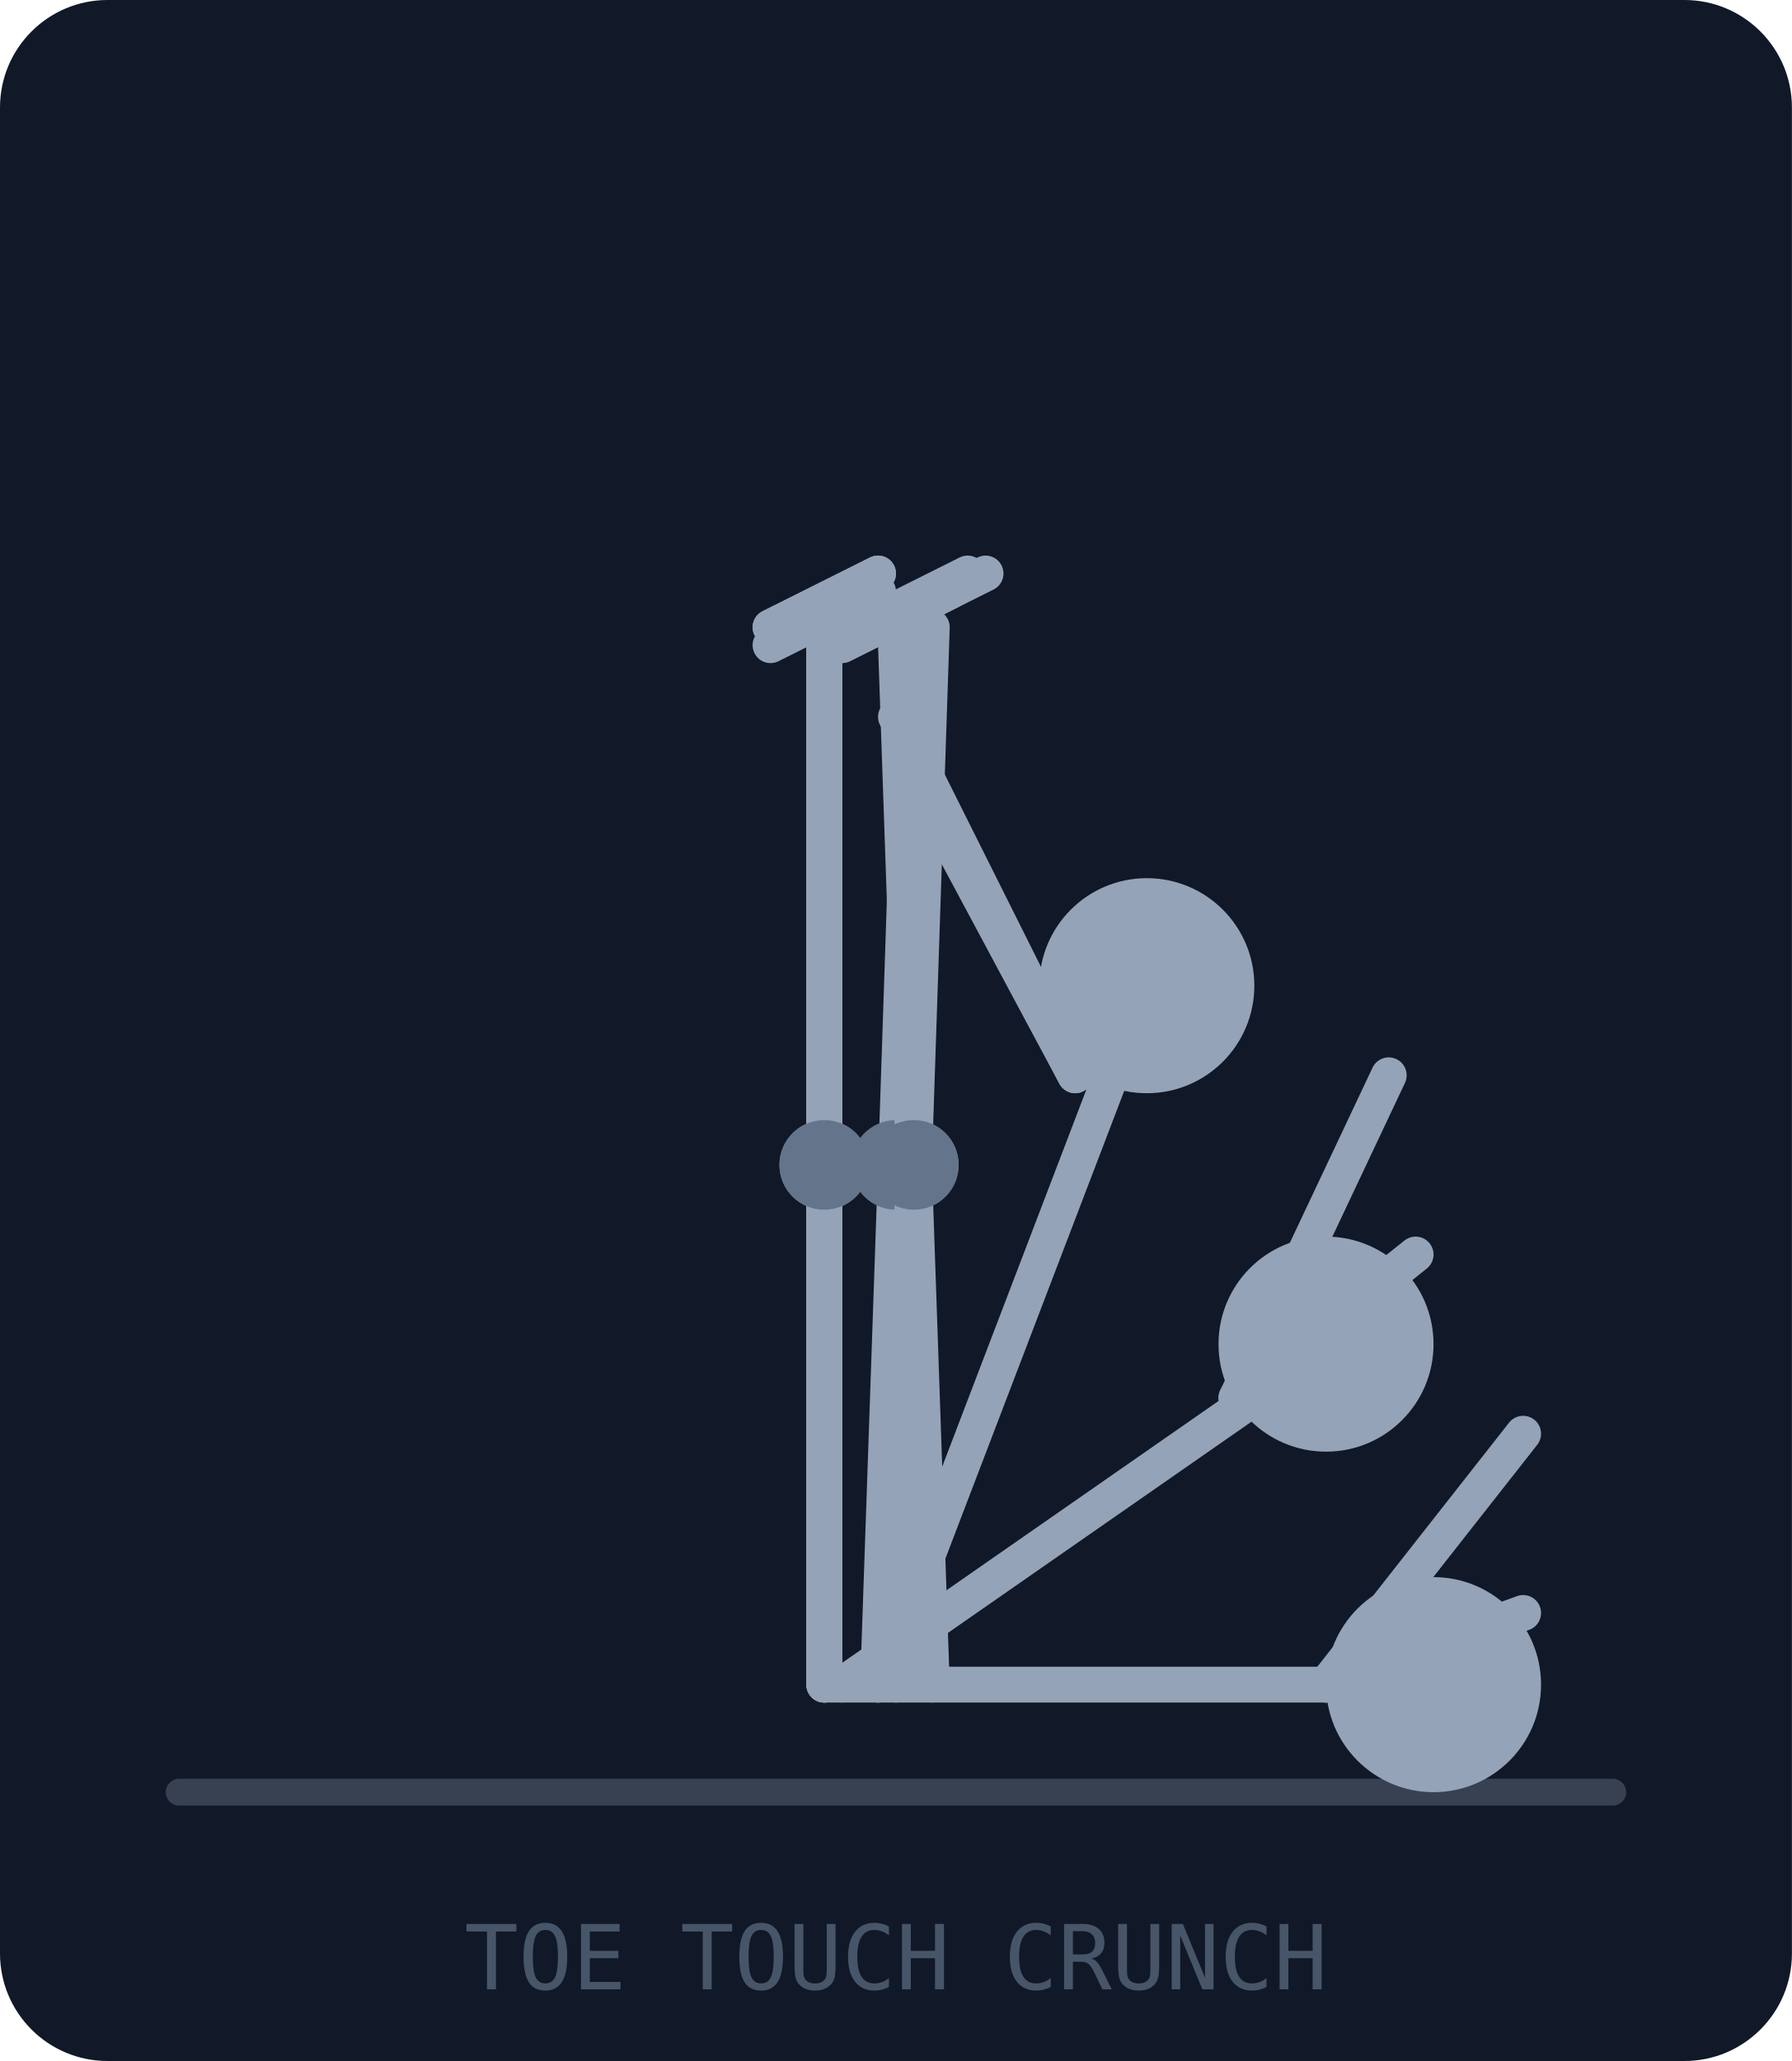
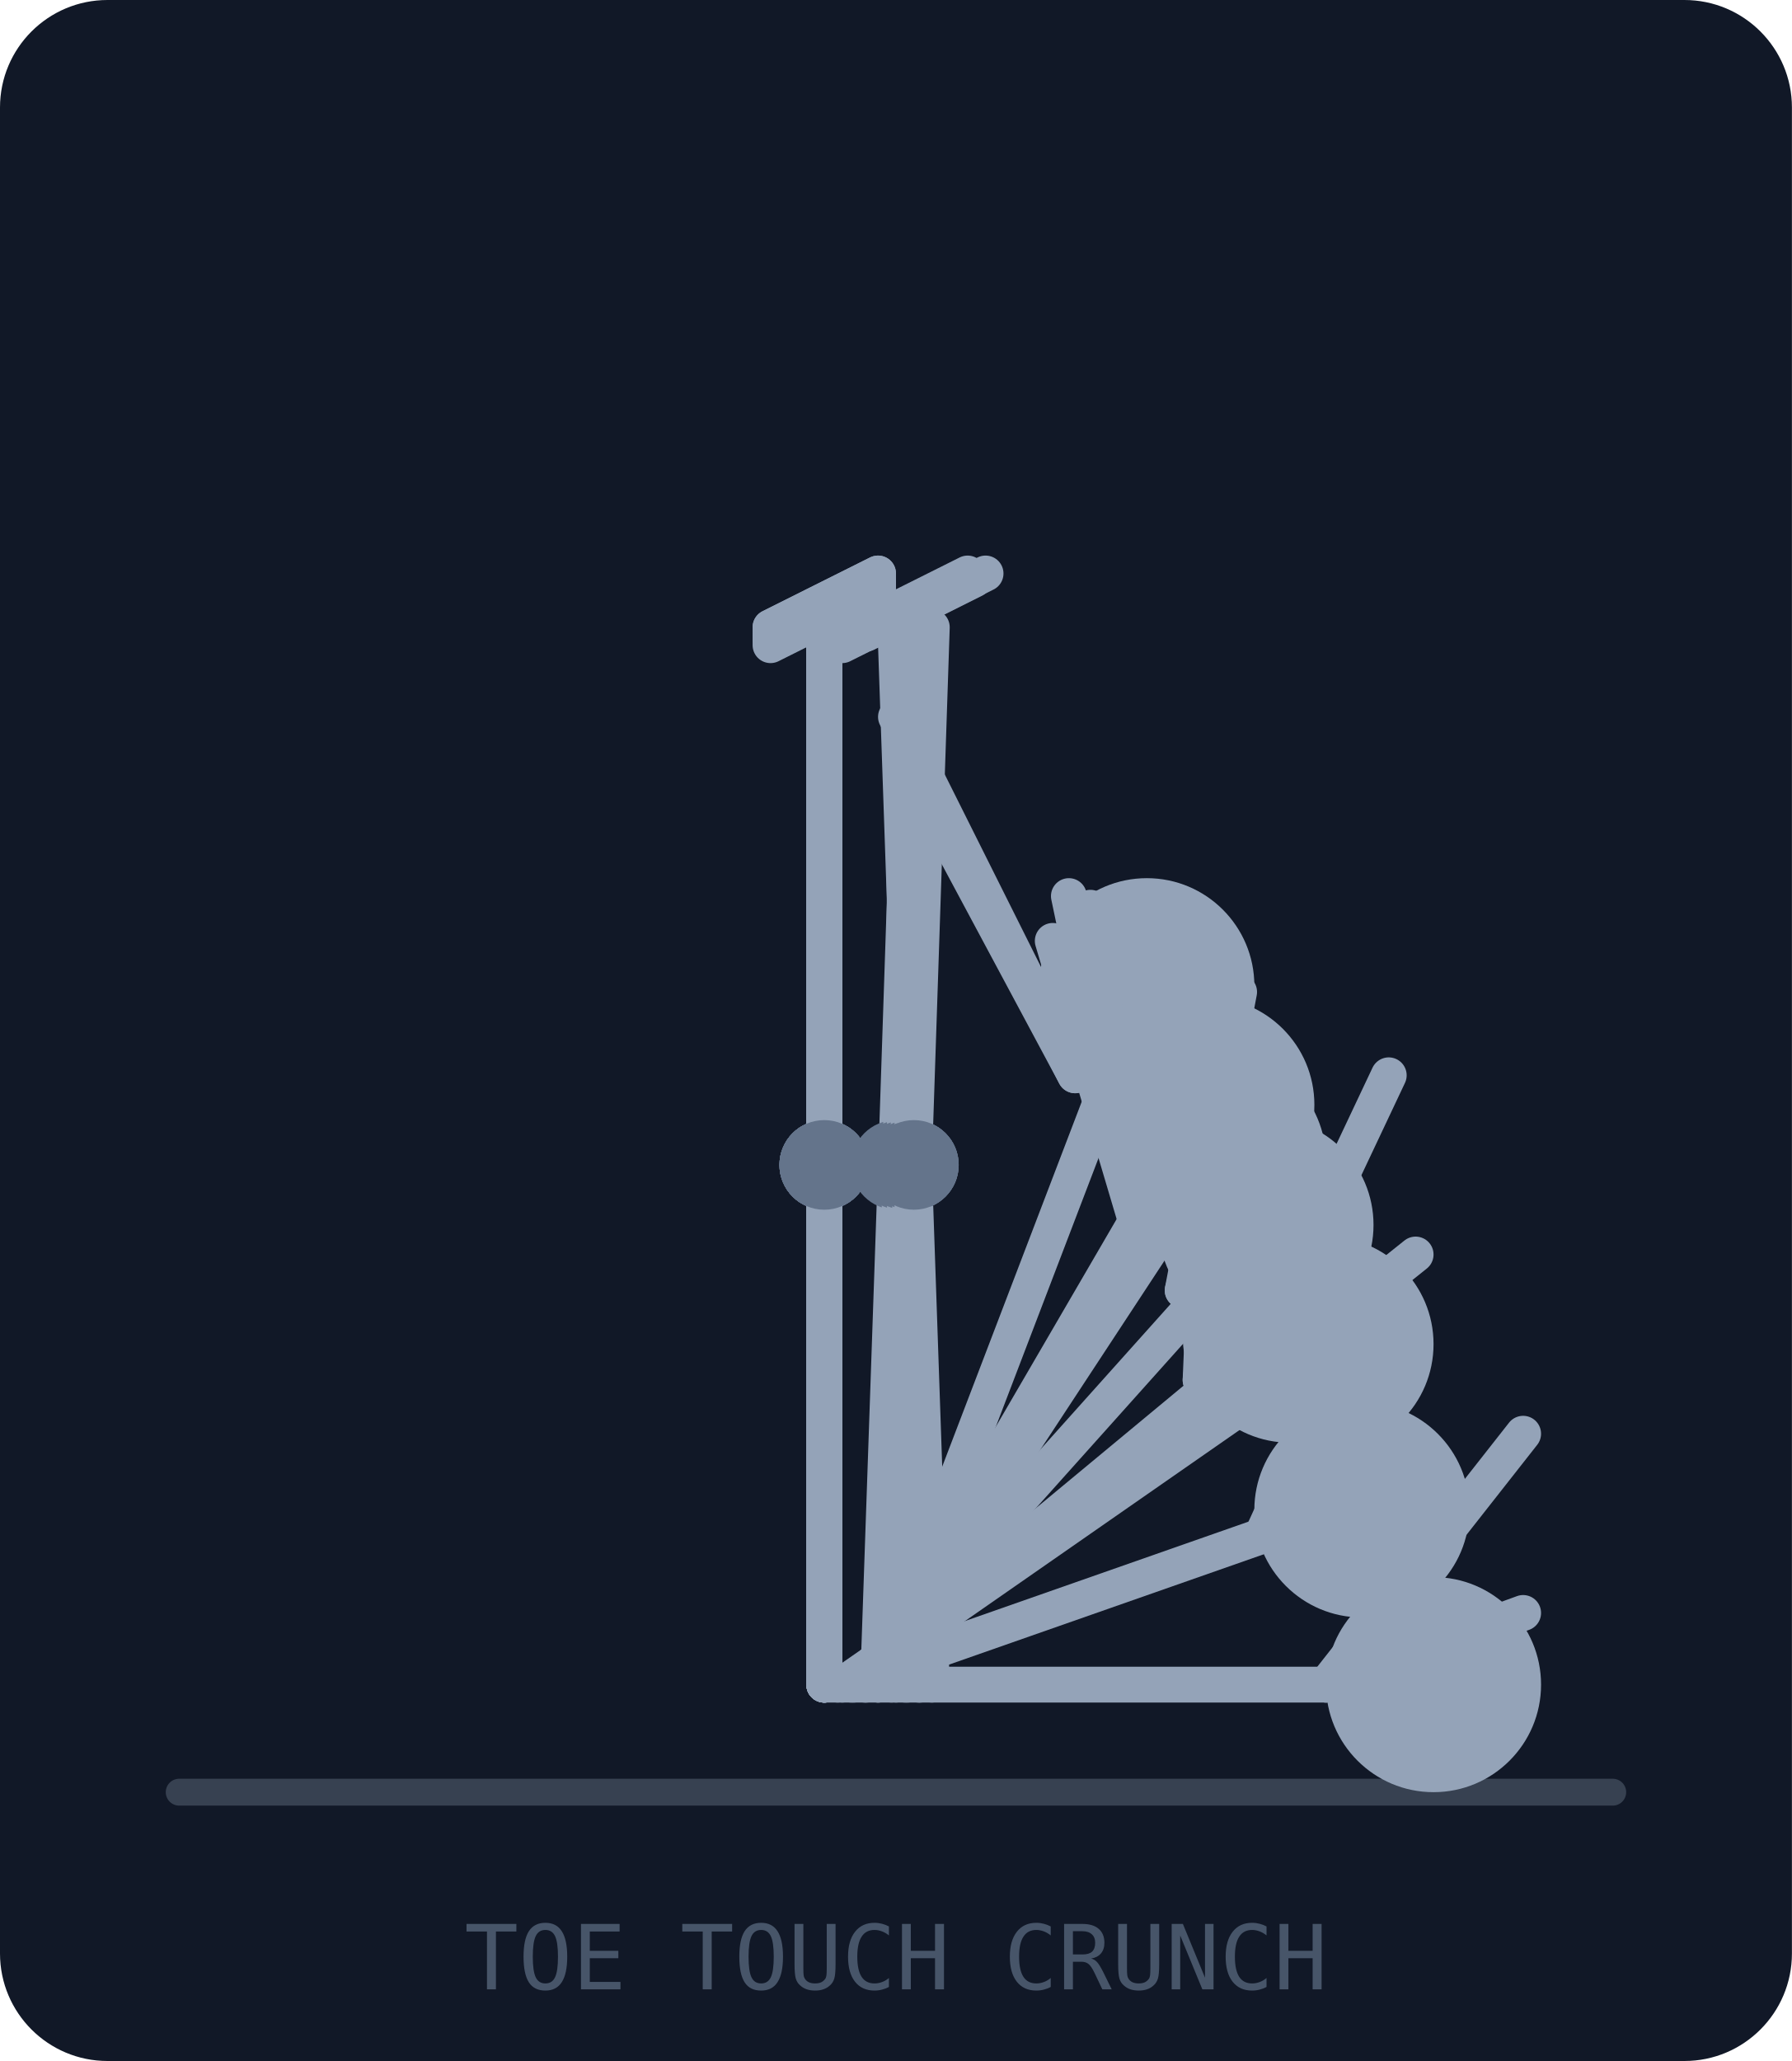
<svg xmlns="http://www.w3.org/2000/svg" viewBox="0 0 200 230">
  <rect width="200" height="230" fill="#111827" rx="12" />
  <style>
-   .f1{animation:sh1 4s linear infinite}.f2{animation:sh2 4s linear infinite}.f3{animation:sh3 4s linear infinite}
-   @keyframes sh1{0%,27%{opacity:1}33%,90%{opacity:0}100%{opacity:1}}
-   @keyframes sh2{0%,33%{opacity:0}40%,60%{opacity:1}66%,100%{opacity:0}}
-   @keyframes sh3{0%,66%{opacity:0}72%,93%{opacity:1}100%{opacity:0}}
- </style>
+     .f1{animation:sh1 8s linear infinite}.f2{animation:sh2 8s linear infinite}.f3{animation:sh3 8s linear infinite}.f4{animation:sh4 8s linear infinite}.f5{animation:sh5 8s linear infinite}.f6{animation:sh6 8s linear infinite}.f7{animation:sh7 8s linear infinite}.f8{animation:sh8 8s linear infinite}
+     @keyframes sh1{0%,10.2%{opacity:1}12.5%,100%{opacity:0}}
+     @keyframes sh2{0%,12.5%{opacity:0}14.8%,22.7%{opacity:1}25%,100%{opacity:0}}
+     @keyframes sh3{0%,25%{opacity:0}27.3%,35.2%{opacity:1}37.5%,100%{opacity:0}}
+     @keyframes sh4{0%,37.5%{opacity:0}39.8%,47.7%{opacity:1}50%,100%{opacity:0}}
+     @keyframes sh5{0%,50%{opacity:0}52.3%,60.2%{opacity:1}62.5%,100%{opacity:0}}
+     @keyframes sh6{0%,62.5%{opacity:0}64.8%,72.7%{opacity:1}75%,100%{opacity:0}}
+     @keyframes sh7{0%,75%{opacity:0}77.3%,85.2%{opacity:1}87.5%,100%{opacity:0}}
+     @keyframes sh8{0%,87.5%{opacity:0}89.8%,97.7%{opacity:1}100%{opacity:0}}
+   </style>
  <line x1="20" y1="200" x2="180" y2="200" stroke="#374151" stroke-width="3" stroke-linecap="round" />
  <text x="100" y="222" text-anchor="middle" font-family="monospace" font-size="10" fill="#475569">TOE TOUCH CRUNCH</text>
  <g class="f1" stroke="#94a3b8" stroke-width="4" stroke-linecap="round" fill="none">
    <circle cx="160" cy="188" r="12" fill="#94a3b8" stroke="none" />
    <line x1="148" y1="188" x2="92" y2="188" />
    <line x1="148" y1="188" x2="170" y2="160" />
    <line x1="148" y1="188" x2="170" y2="180" />
    <line x1="92" y1="188" x2="92" y2="130" />
    <line x1="92" y1="130" x2="92" y2="70" />
    <line x1="98" y1="188" x2="100" y2="130" />
    <line x1="100" y1="130" x2="102" y2="70" />
    <circle cx="92" cy="130" r="5" fill="#64748b" stroke="none" />
    <circle cx="100" cy="130" r="5" fill="#64748b" stroke="none" />
    <line x1="86" y1="70" x2="98" y2="64" />
    <line x1="96" y1="70" x2="108" y2="64" />
  </g>
  <g class="f2" stroke="#94a3b8" stroke-width="4" stroke-linecap="round" fill="none">
+     <circle cx="152" cy="168.5" r="12" fill="#94a3b8" stroke="none" />
+     <line x1="142" y1="171" x2="93.5" y2="188" />
+     <line x1="141" y1="171" x2="153.8" y2="143" />
+     <line x1="141" y1="171" x2="152.5" y2="155" />
+     <line x1="92" y1="188" x2="92" y2="130" />
+     <line x1="92" y1="130" x2="92" y2="70.5" />
+     <line x1="99.5" y1="188" x2="100.5" y2="130" />
+     <line x1="100.5" y1="130" x2="101.5" y2="70.5" />
+     <circle cx="92" cy="130" r="5" fill="#64748b" stroke="none" />
+     <circle cx="100.5" cy="130" r="5" fill="#64748b" stroke="none" />
+     <line x1="86" y1="70.5" x2="98" y2="64.5" />
+     <line x1="95.5" y1="70.5" x2="107.5" y2="64.5" />
+   </g>
+   <g class="f3" stroke="#94a3b8" stroke-width="4" stroke-linecap="round" fill="none">
+     <circle cx="144" cy="149" r="12" fill="#94a3b8" stroke="none" />
+     <line x1="136" y1="154" x2="95" y2="188" />
+     <line x1="134" y1="154" x2="137.5" y2="126" />
+     <line x1="134" y1="154" x2="135" y2="130" />
+     <line x1="92" y1="188" x2="92" y2="130" />
+     <line x1="92" y1="130" x2="92" y2="71" />
+     <line x1="101" y1="188" x2="101" y2="130" />
+     <line x1="101" y1="130" x2="101" y2="71" />
+     <circle cx="92" cy="130" r="5" fill="#64748b" stroke="none" />
+     <circle cx="101" cy="130" r="5" fill="#64748b" stroke="none" />
+     <line x1="86" y1="71" x2="98" y2="65" />
+     <line x1="95" y1="71" x2="107" y2="65" />
+   </g>
+   <g class="f4" stroke="#94a3b8" stroke-width="4" stroke-linecap="round" fill="none">
+     <circle cx="136" cy="129.5" r="12" fill="#94a3b8" stroke="none" />
+     <line x1="130" y1="137" x2="96.5" y2="188" />
+     <line x1="127" y1="137" x2="121.3" y2="109" />
+     <line x1="127" y1="137" x2="117.5" y2="105" />
+     <line x1="92" y1="188" x2="92" y2="130" />
+     <line x1="92" y1="130" x2="92" y2="71.5" />
+     <line x1="102.5" y1="188" x2="101.5" y2="130" />
+     <line x1="101.5" y1="130" x2="100.5" y2="71.5" />
+     <circle cx="92" cy="130" r="5" fill="#64748b" stroke="none" />
+     <circle cx="101.5" cy="130" r="5" fill="#64748b" stroke="none" />
+     <line x1="86" y1="71.5" x2="98" y2="65.5" />
+     <line x1="94.5" y1="71.5" x2="106.5" y2="65.5" />
+   </g>
+   <g class="f5" stroke="#94a3b8" stroke-width="4" stroke-linecap="round" fill="none">
    <circle cx="128" cy="110" r="12" fill="#94a3b8" stroke="none" />
    <line x1="124" y1="120" x2="98" y2="188" />
    <line x1="120" y1="120" x2="105" y2="92" />
    <line x1="120" y1="120" x2="100" y2="80" />
    <line x1="92" y1="188" x2="92" y2="130" />
    <line x1="92" y1="130" x2="92" y2="72" />
    <line x1="104" y1="188" x2="102" y2="130" />
    <line x1="102" y1="130" x2="100" y2="72" />
    <circle cx="92" cy="130" r="5" fill="#64748b" stroke="none" />
    <circle cx="102" cy="130" r="5" fill="#64748b" stroke="none" />
    <line x1="86" y1="72" x2="98" y2="66" />
    <line x1="94" y1="72" x2="106" y2="66" />
  </g>
-   <g class="f3" stroke="#94a3b8" stroke-width="4" stroke-linecap="round" fill="none">
+   <g class="f6" stroke="#94a3b8" stroke-width="4" stroke-linecap="round" fill="none">
+     <circle cx="134.7" cy="123.3" r="12" fill="#94a3b8" stroke="none" />
+     <line x1="129.3" y1="132" x2="96.7" y2="188" />
+     <line x1="126" y1="132" x2="121.7" y2="101.3" />
+     <line x1="126" y1="132" x2="119.3" y2="100" />
+     <line x1="92" y1="188" x2="92" y2="130" />
+     <line x1="92" y1="130" x2="92" y2="71.3" />
+     <line x1="102.7" y1="188" x2="102" y2="130" />
+     <line x1="102" y1="130" x2="101.3" y2="71.3" />
+     <circle cx="92" cy="130" r="5" fill="#64748b" stroke="none" />
+     <circle cx="102" cy="130" r="5" fill="#64748b" stroke="none" />
+     <line x1="86" y1="71.3" x2="98" y2="65.3" />
+     <line x1="95.3" y1="71.3" x2="107.3" y2="65.3" />
+   </g>
+   <g class="f7" stroke="#94a3b8" stroke-width="4" stroke-linecap="round" fill="none">
+     <circle cx="141.3" cy="136.7" r="12" fill="#94a3b8" stroke="none" />
+     <line x1="134.7" y1="144" x2="95.3" y2="188" />
+     <line x1="132" y1="144" x2="138.3" y2="110.7" />
+     <line x1="132" y1="144" x2="138.7" y2="120" />
+     <line x1="92" y1="188" x2="92" y2="130" />
+     <line x1="92" y1="130" x2="92" y2="70.7" />
+     <line x1="101.3" y1="188" x2="102" y2="130" />
+     <line x1="102" y1="130" x2="102.7" y2="70.7" />
+     <circle cx="92" cy="130" r="5" fill="#64748b" stroke="none" />
+     <circle cx="102" cy="130" r="5" fill="#64748b" stroke="none" />
+     <line x1="86" y1="70.7" x2="98" y2="64.7" />
+     <line x1="96.7" y1="70.7" x2="108.7" y2="64.7" />
+   </g>
+   <g class="f8" stroke="#94a3b8" stroke-width="4" stroke-linecap="round" fill="none">
    <circle cx="148" cy="150" r="12" fill="#94a3b8" stroke="none" />
    <line x1="140" y1="156" x2="94" y2="188" />
    <line x1="138" y1="156" x2="155" y2="120" />
    <line x1="138" y1="156" x2="158" y2="140" />
    <line x1="92" y1="188" x2="92" y2="130" />
    <line x1="92" y1="130" x2="92" y2="70" />
    <line x1="100" y1="188" x2="102" y2="130" />
    <line x1="102" y1="130" x2="104" y2="70" />
    <circle cx="92" cy="130" r="5" fill="#64748b" stroke="none" />
    <circle cx="102" cy="130" r="5" fill="#64748b" stroke="none" />
    <line x1="86" y1="70" x2="98" y2="64" />
    <line x1="98" y1="70" x2="110" y2="64" />
  </g>
</svg>
